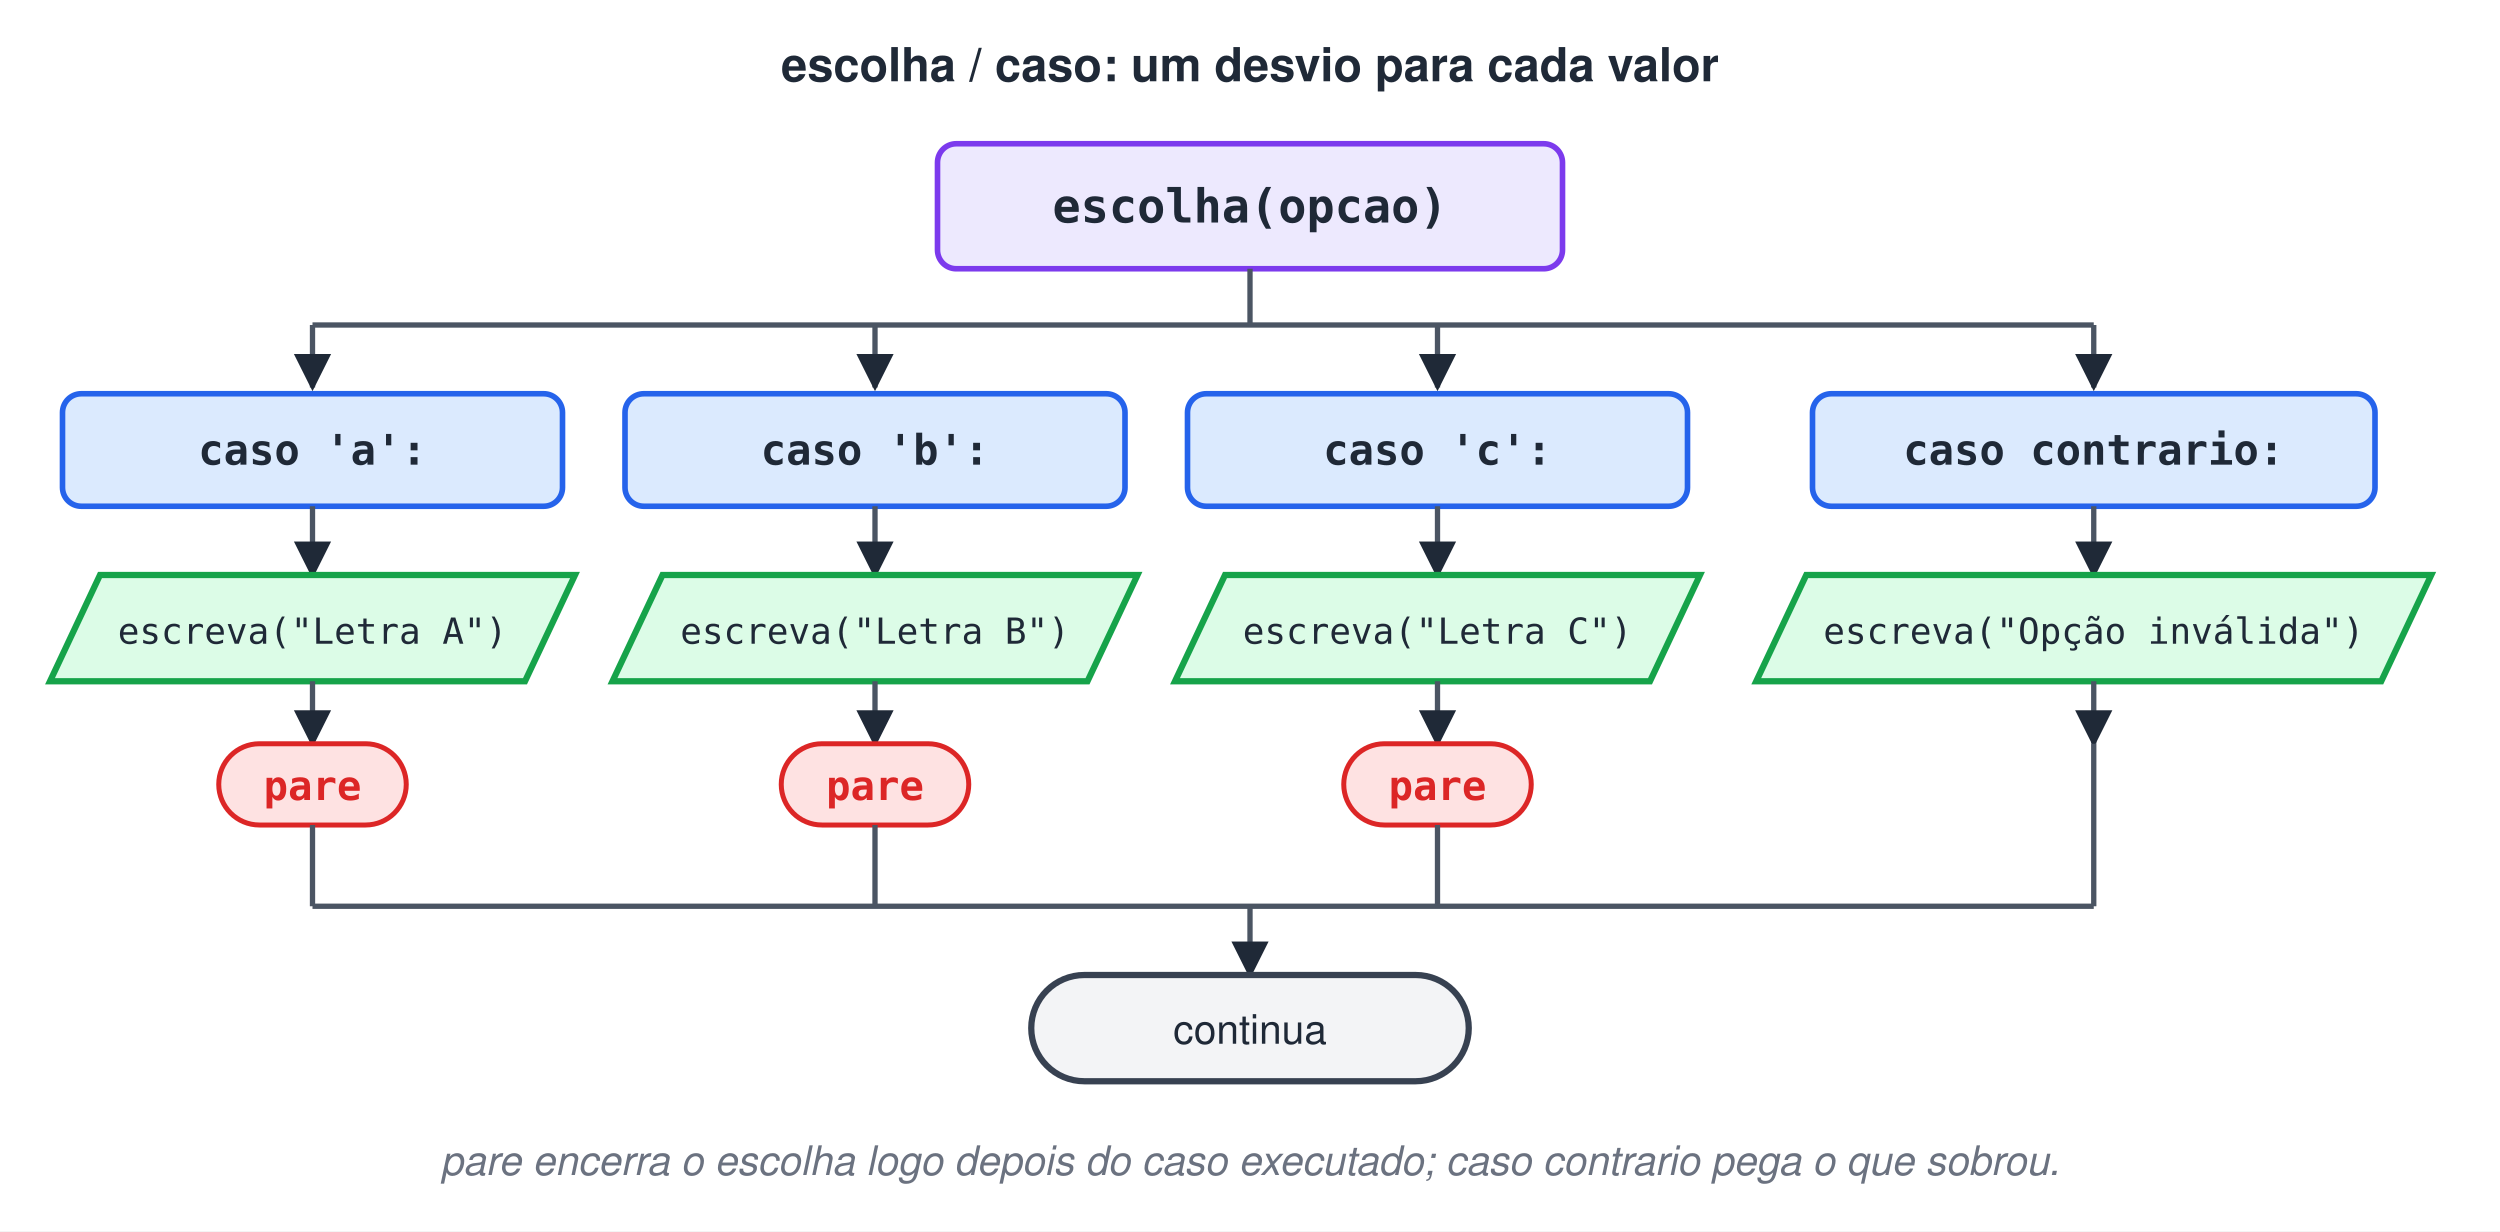
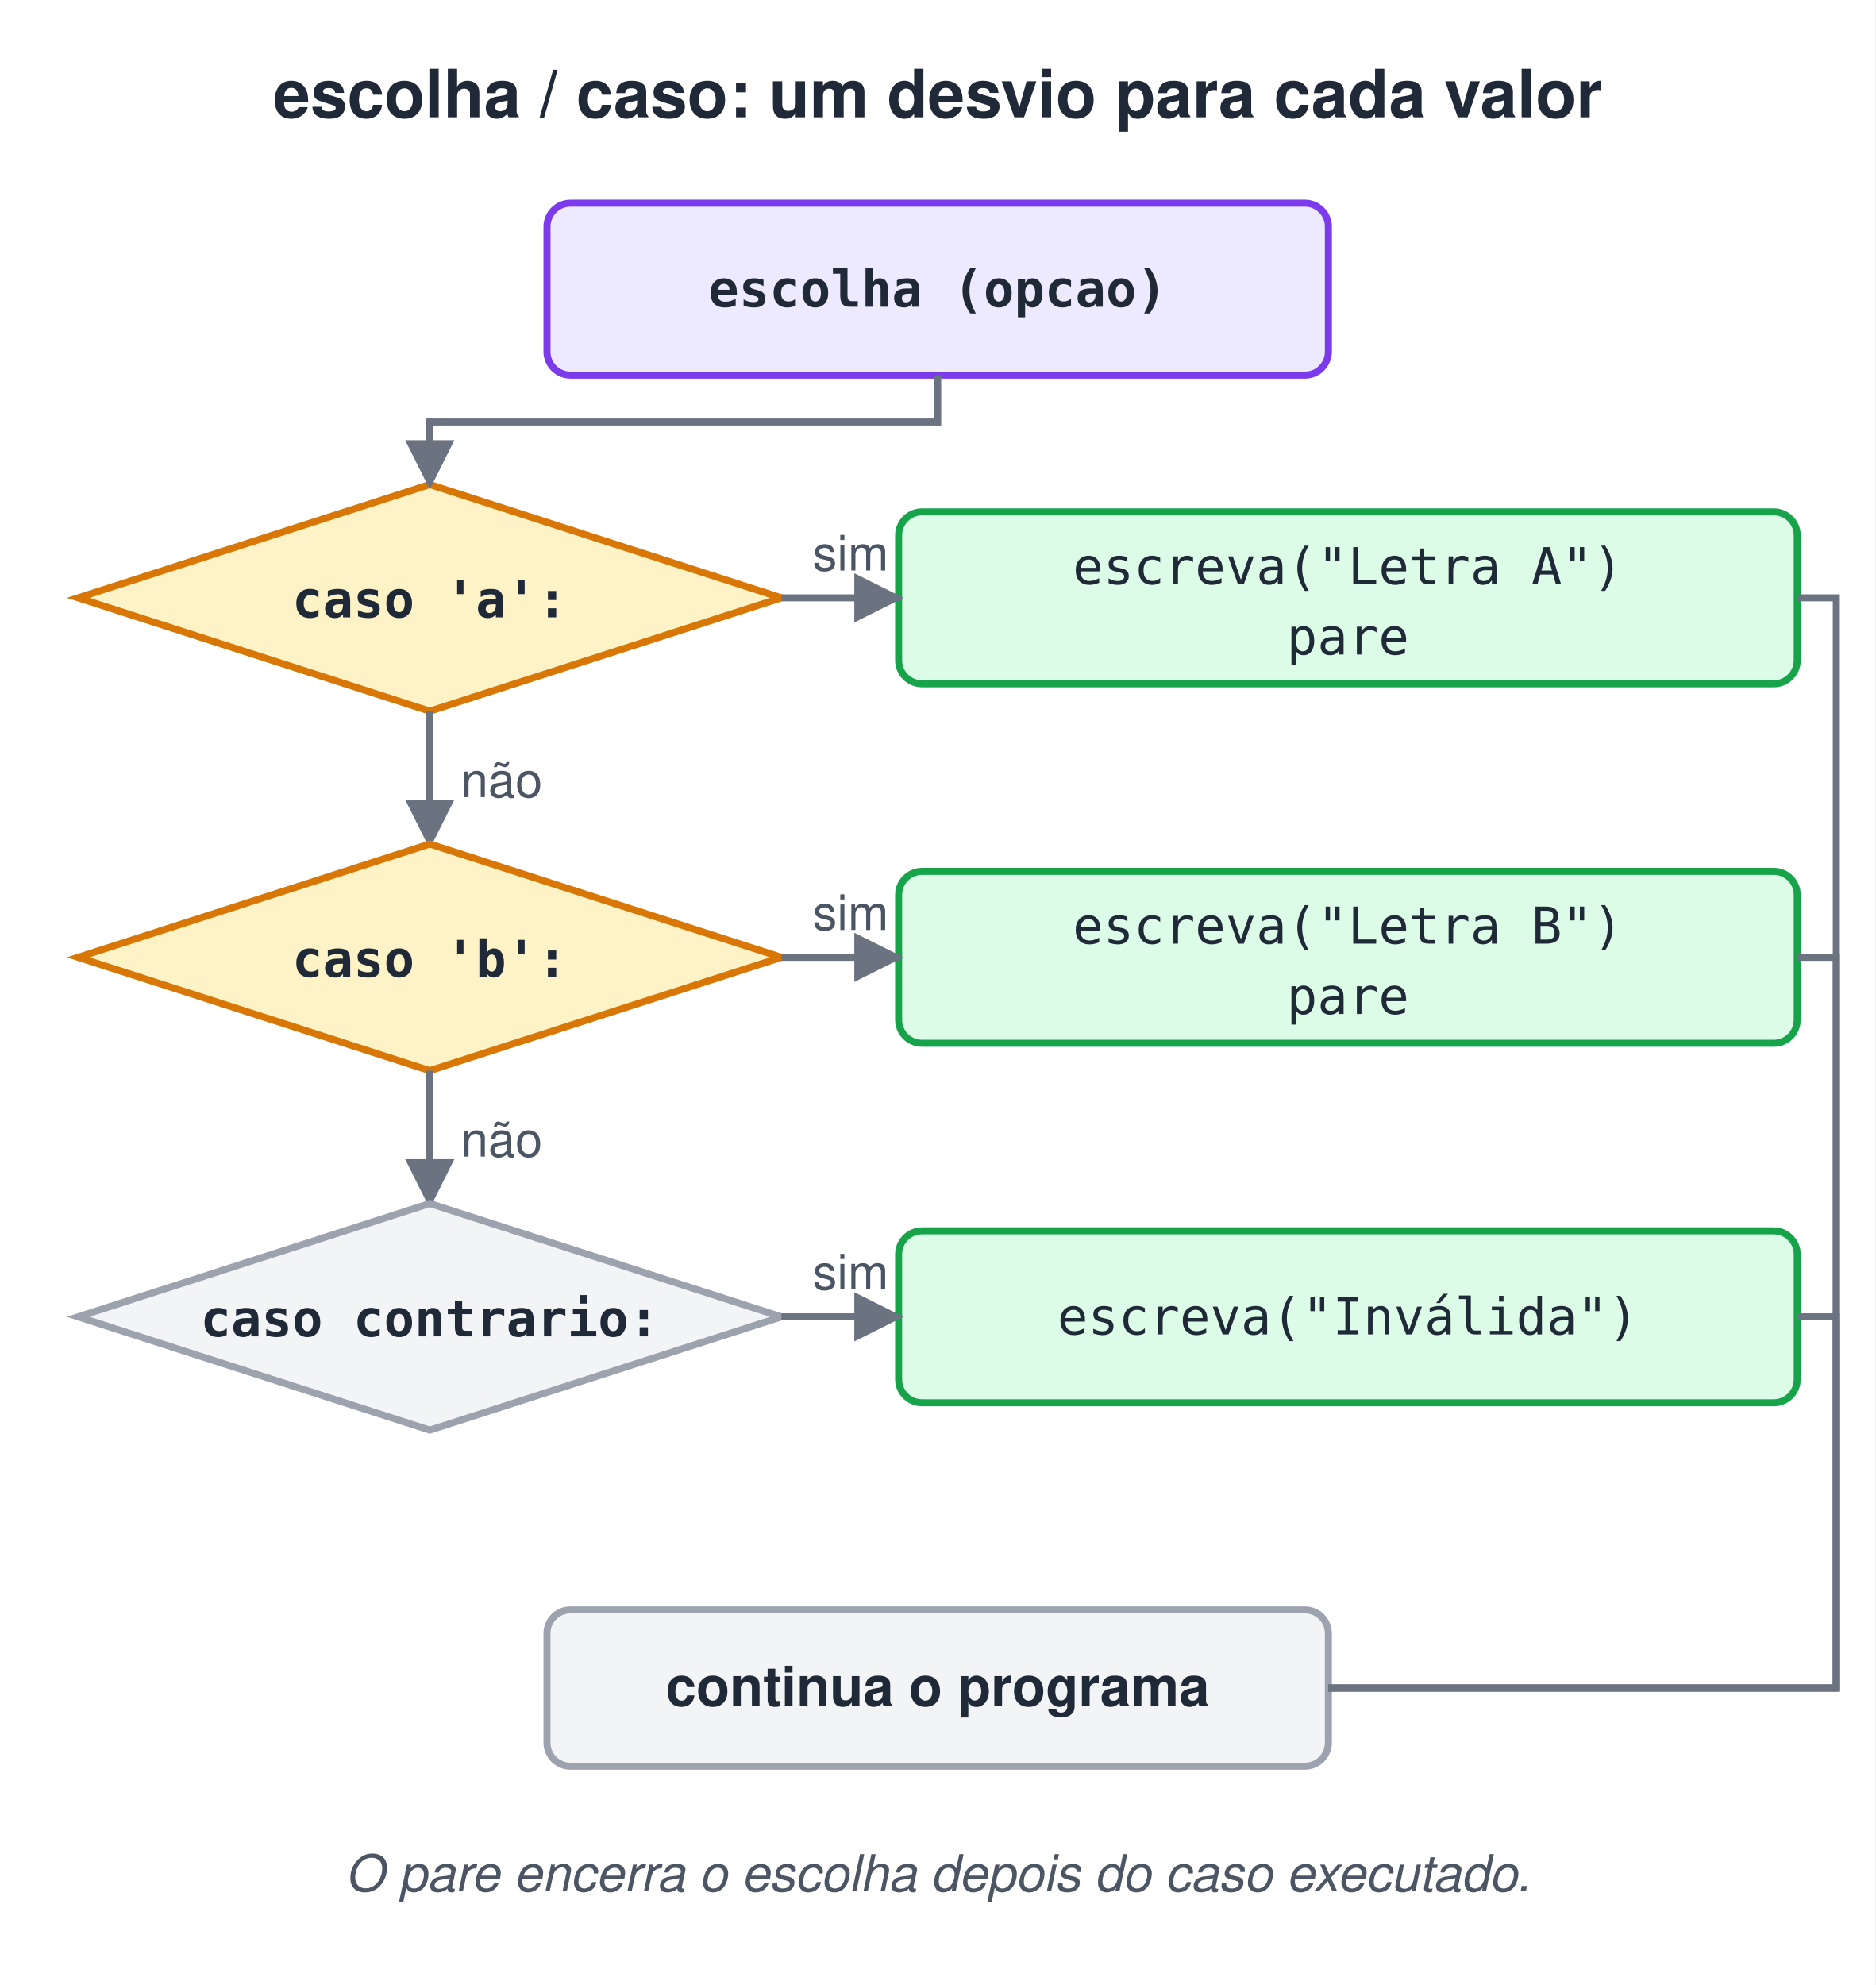
- <svg xmlns="http://www.w3.org/2000/svg" width="800" height="394" viewBox="0 0 800 394">
-   <style>text{font-family:Helvetica, Arial, 'DejaVu Sans', sans-serif}.m{font-family:Menlo, Consolas, 'DejaVu Sans Mono', monospace}</style>
+ <svg xmlns="http://www.w3.org/2000/svg" width="480" height="508" viewBox="0 0 480 508">
+   <style>text{white-space:pre;font-family:Helvetica,Arial,sans-serif;font-size:14px;fill:#1F2937}.t{font-size:17px;font-weight:bold}.b{font-weight:bold}.m{font-family:Menlo,Consolas,monospace;font-size:13px}.s{font-size:12.5px;fill:#4B5563}.n{font-size:13px;font-style:italic;fill:#4B5563}.c{text-anchor:middle}.r{text-anchor:end}.xB{fill:#DBEAFE;stroke:#2563EB}.xG{fill:#DCFCE7;stroke:#16A34A}.xO{fill:#FEF3C7;stroke:#D97706}.xP{fill:#EDE9FE;stroke:#7C3AED}.xR{fill:#FEE2E2;stroke:#DC2626}.xY{fill:#F3F4F6;stroke:#9CA3AF}.xW{fill:#fff;stroke:#9CA3AF}.xT{fill:#CCFBF1;stroke:#0D9488}.xK{fill:#FCE7F3;stroke:#DB2777}rect,ellipse,polygon{stroke-width:1.8}.l{stroke:#6B7280;stroke-width:1.8;fill:none}.d{stroke-dasharray:5 4}</style>
  <defs>
-     <marker id="ara" viewBox="0 0 10 10" refX="9" refY="5" markerWidth="7" markerHeight="7" orient="auto-start-reverse">
-       <path d="M0,0 L10,5 L0,10 z" fill="#1F2937" />
+     <marker id="a" viewBox="0 0 10 10" refX="9" refY="5" markerWidth="7" markerHeight="7" orient="auto-start-reverse">
+       <path d="M0,0L10,5L0,10z" fill="#6B7280" />
    </marker>
  </defs>
-   <rect width="100%" height="100%" fill="#ffffff" />
-   <text x="400" y="26" font-size="15" font-weight="bold" fill="#1F2937" text-anchor="middle">escolha / caso: um desvio para cada valor</text>
-   <rect x="300" y="46" width="200" height="40" rx="6" fill="#EDE9FE" stroke="#7C3AED" stroke-width="1.8" />
-   <text x="400" y="71.2" class="m" font-size="15" font-weight="bold" fill="#1F2937" text-anchor="middle">escolha(opcao)</text>
-   <line x1="100" y1="104" x2="670" y2="104" stroke="#4B5563" stroke-width="1.7" />
-   <line x1="400" y1="86" x2="400" y2="104" stroke="#4B5563" stroke-width="1.7" />
-   <line x1="100" y1="104" x2="100" y2="124" stroke="#4B5563" stroke-width="1.7" marker-end="url(#ara)" />
-   <rect x="20" y="126" width="160" height="36" rx="6" fill="#DBEAFE" stroke="#2563EB" stroke-width="1.8" />
-   <text x="100" y="148.7" class="m" font-size="13.5" font-weight="bold" fill="#1F2937" text-anchor="middle">caso 'a':</text>
-   <line x1="100" y1="162" x2="100" y2="184" stroke="#4B5563" stroke-width="1.7" marker-end="url(#ara)" />
-   <path d="M32,184 L184,184 L168,218 L16,218 Z" fill="#DCFCE7" stroke="#16A34A" stroke-width="2" />
-   <text x="100" y="206" class="m" font-size="11.5" fill="#1F2937" text-anchor="middle">escreva("Letra A")</text>
-   <line x1="100" y1="218" x2="100" y2="238" stroke="#4B5563" stroke-width="1.7" marker-end="url(#ara)" />
-   <rect x="70" y="238" width="60" height="26" rx="13" fill="#FEE2E2" stroke="#DC2626" stroke-width="1.6" />
-   <text x="100" y="256" class="m" font-size="13" font-weight="bold" fill="#DC2626" text-anchor="middle">pare</text>
-   <line x1="100" y1="264" x2="100" y2="290" stroke="#4B5563" stroke-width="1.7" />
-   <line x1="280" y1="104" x2="280" y2="124" stroke="#4B5563" stroke-width="1.7" marker-end="url(#ara)" />
-   <rect x="200" y="126" width="160" height="36" rx="6" fill="#DBEAFE" stroke="#2563EB" stroke-width="1.8" />
-   <text x="280" y="148.7" class="m" font-size="13.5" font-weight="bold" fill="#1F2937" text-anchor="middle">caso 'b':</text>
-   <line x1="280" y1="162" x2="280" y2="184" stroke="#4B5563" stroke-width="1.7" marker-end="url(#ara)" />
-   <path d="M212,184 L364,184 L348,218 L196,218 Z" fill="#DCFCE7" stroke="#16A34A" stroke-width="2" />
-   <text x="280" y="206" class="m" font-size="11.5" fill="#1F2937" text-anchor="middle">escreva("Letra B")</text>
-   <line x1="280" y1="218" x2="280" y2="238" stroke="#4B5563" stroke-width="1.7" marker-end="url(#ara)" />
-   <rect x="250" y="238" width="60" height="26" rx="13" fill="#FEE2E2" stroke="#DC2626" stroke-width="1.6" />
-   <text x="280" y="256" class="m" font-size="13" font-weight="bold" fill="#DC2626" text-anchor="middle">pare</text>
-   <line x1="280" y1="264" x2="280" y2="290" stroke="#4B5563" stroke-width="1.7" />
-   <line x1="460" y1="104" x2="460" y2="124" stroke="#4B5563" stroke-width="1.7" marker-end="url(#ara)" />
-   <rect x="380" y="126" width="160" height="36" rx="6" fill="#DBEAFE" stroke="#2563EB" stroke-width="1.8" />
-   <text x="460" y="148.7" class="m" font-size="13.5" font-weight="bold" fill="#1F2937" text-anchor="middle">caso 'c':</text>
-   <line x1="460" y1="162" x2="460" y2="184" stroke="#4B5563" stroke-width="1.7" marker-end="url(#ara)" />
-   <path d="M392,184 L544,184 L528,218 L376,218 Z" fill="#DCFCE7" stroke="#16A34A" stroke-width="2" />
-   <text x="460" y="206" class="m" font-size="11.5" fill="#1F2937" text-anchor="middle">escreva("Letra C")</text>
-   <line x1="460" y1="218" x2="460" y2="238" stroke="#4B5563" stroke-width="1.7" marker-end="url(#ara)" />
-   <rect x="430" y="238" width="60" height="26" rx="13" fill="#FEE2E2" stroke="#DC2626" stroke-width="1.6" />
-   <text x="460" y="256" class="m" font-size="13" font-weight="bold" fill="#DC2626" text-anchor="middle">pare</text>
-   <line x1="460" y1="264" x2="460" y2="290" stroke="#4B5563" stroke-width="1.7" />
-   <line x1="670" y1="104" x2="670" y2="124" stroke="#4B5563" stroke-width="1.7" marker-end="url(#ara)" />
-   <rect x="580" y="126" width="180" height="36" rx="6" fill="#DBEAFE" stroke="#2563EB" stroke-width="1.8" />
-   <text x="670" y="148.7" class="m" font-size="13.5" font-weight="bold" fill="#1F2937" text-anchor="middle">caso contrario:</text>
-   <line x1="670" y1="162" x2="670" y2="184" stroke="#4B5563" stroke-width="1.7" marker-end="url(#ara)" />
-   <path d="M578,184 L778,184 L762,218 L562,218 Z" fill="#DCFCE7" stroke="#16A34A" stroke-width="2" />
-   <text x="670" y="206" class="m" font-size="11.5" fill="#1F2937" text-anchor="middle">escreva("Opção inválida")</text>
-   <line x1="670" y1="218" x2="670" y2="238" stroke="#4B5563" stroke-width="1.7" marker-end="url(#ara)" />
-   <line x1="670" y1="238" x2="670" y2="290" stroke="#4B5563" stroke-width="1.7" />
-   <line x1="100" y1="290" x2="670" y2="290" stroke="#4B5563" stroke-width="1.7" />
-   <line x1="400" y1="290" x2="400" y2="312" stroke="#4B5563" stroke-width="1.7" marker-end="url(#ara)" />
-   <rect x="330" y="312" width="140" height="34" rx="17" fill="#F3F4F6" stroke="#374151" stroke-width="2" />
-   <text x="400" y="334" font-size="13" fill="#1F2937" text-anchor="middle">continua</text>
-   <text x="400" y="376" font-size="13" font-style="italic" fill="#6B7280" text-anchor="middle">pare encerra o escolha logo depois do caso executado; caso contrario pega o que sobrou.</text>
+   <rect width="100%" height="100%" fill="#fff" />
+   <text x="240.0" y="30" class="t c">escolha / caso: um desvio para cada valor</text>
+   <rect x="140" y="52" width="200" height="44" rx="6" class="xP" />
+   <text x="240.0" y="78.5" class="m b c">escolha (opcao)</text>
+   <polygon points="110,124 200.0,153.0 110,182 20.0,153.0" class="xO" />
+   <text x="110" y="158.0" class="m b c">caso 'a':</text>
+   <rect x="230" y="131" width="230" height="44" rx="6" class="xG" />
+   <text x="345.0" y="149.5" class="m c">escreva("Letra A")</text>
+   <text x="345.0" y="167.5" class="m c">pare</text>
+   <path d="M200,153 L230,153" class="l" marker-end="url(#a)" />
+   <text x="208" y="146" class="s">sim</text>
+   <path d="M110,182 L110,216" class="l" marker-end="url(#a)" />
+   <text x="118" y="204" class="s">não</text>
+   <polygon points="110,216 200.0,245.0 110,274 20.0,245.0" class="xO" />
+   <text x="110" y="250.0" class="m b c">caso 'b':</text>
+   <rect x="230" y="223" width="230" height="44" rx="6" class="xG" />
+   <text x="345.0" y="241.5" class="m c">escreva("Letra B")</text>
+   <text x="345.0" y="259.5" class="m c">pare</text>
+   <path d="M200,245 L230,245" class="l" marker-end="url(#a)" />
+   <text x="208" y="238" class="s">sim</text>
+   <path d="M110,274 L110,308" class="l" marker-end="url(#a)" />
+   <text x="118" y="296" class="s">não</text>
+   <polygon points="110,308 200.0,337.0 110,366 20.0,337.0" class="xY" />
+   <text x="110" y="342.0" class="m b c">caso contrario:</text>
+   <rect x="230" y="315" width="230" height="44" rx="6" class="xG" />
+   <text x="345.0" y="341.5" class="m c">escreva("Inválida")</text>
+   <path d="M200,337 L230,337" class="l" marker-end="url(#a)" />
+   <text x="208" y="330" class="s">sim</text>
+   <path d="M240,96 L240,108 L110,108 L110,124" class="l" marker-end="url(#a)" />
+   <rect x="140" y="412" width="200" height="40" rx="6" class="xY" />
+   <text x="240.0" y="436.5" class="b c">continua o programa</text>
+   <path d="M460,153 L470,153 L470,432 L340,432" class="l" />
+   <path d="M460,245 L470,245 L470,432 L340,432" class="l" />
+   <path d="M460,337 L470,337 L470,432 L340,432" class="l" />
+   <text x="240.0" y="484" class="n c">O pare encerra o escolha depois do caso executado.</text>
</svg>
